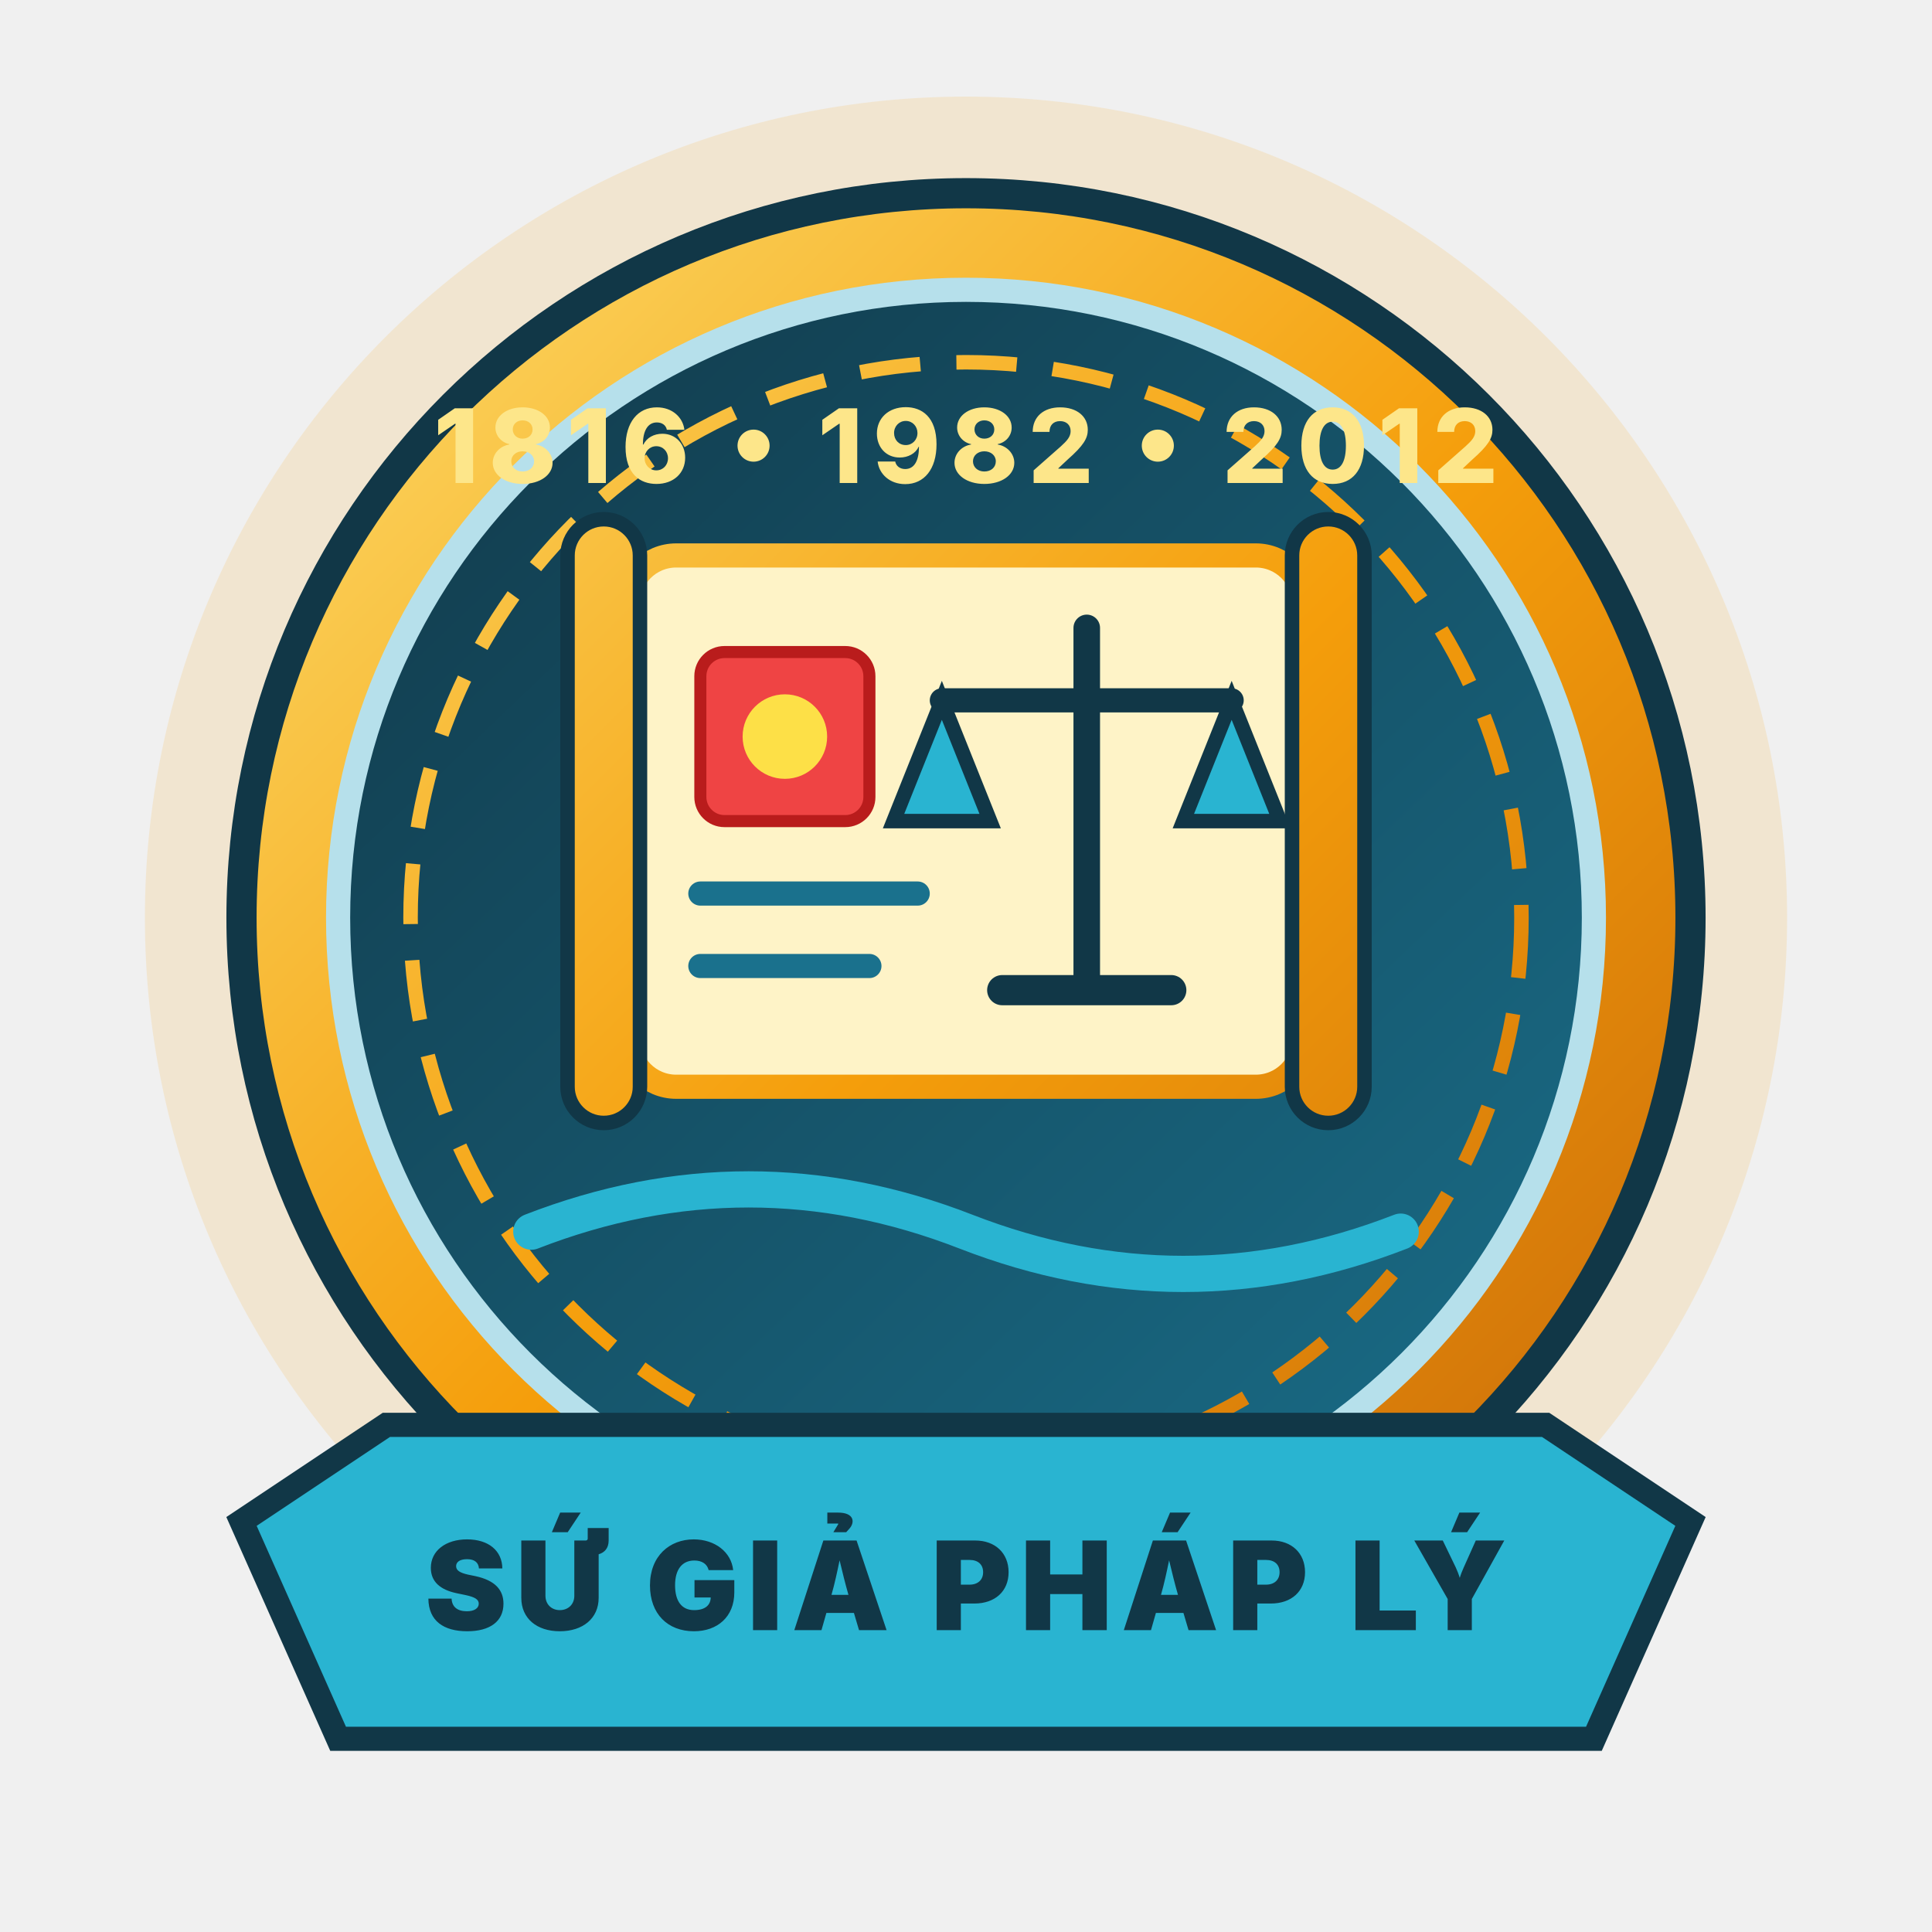
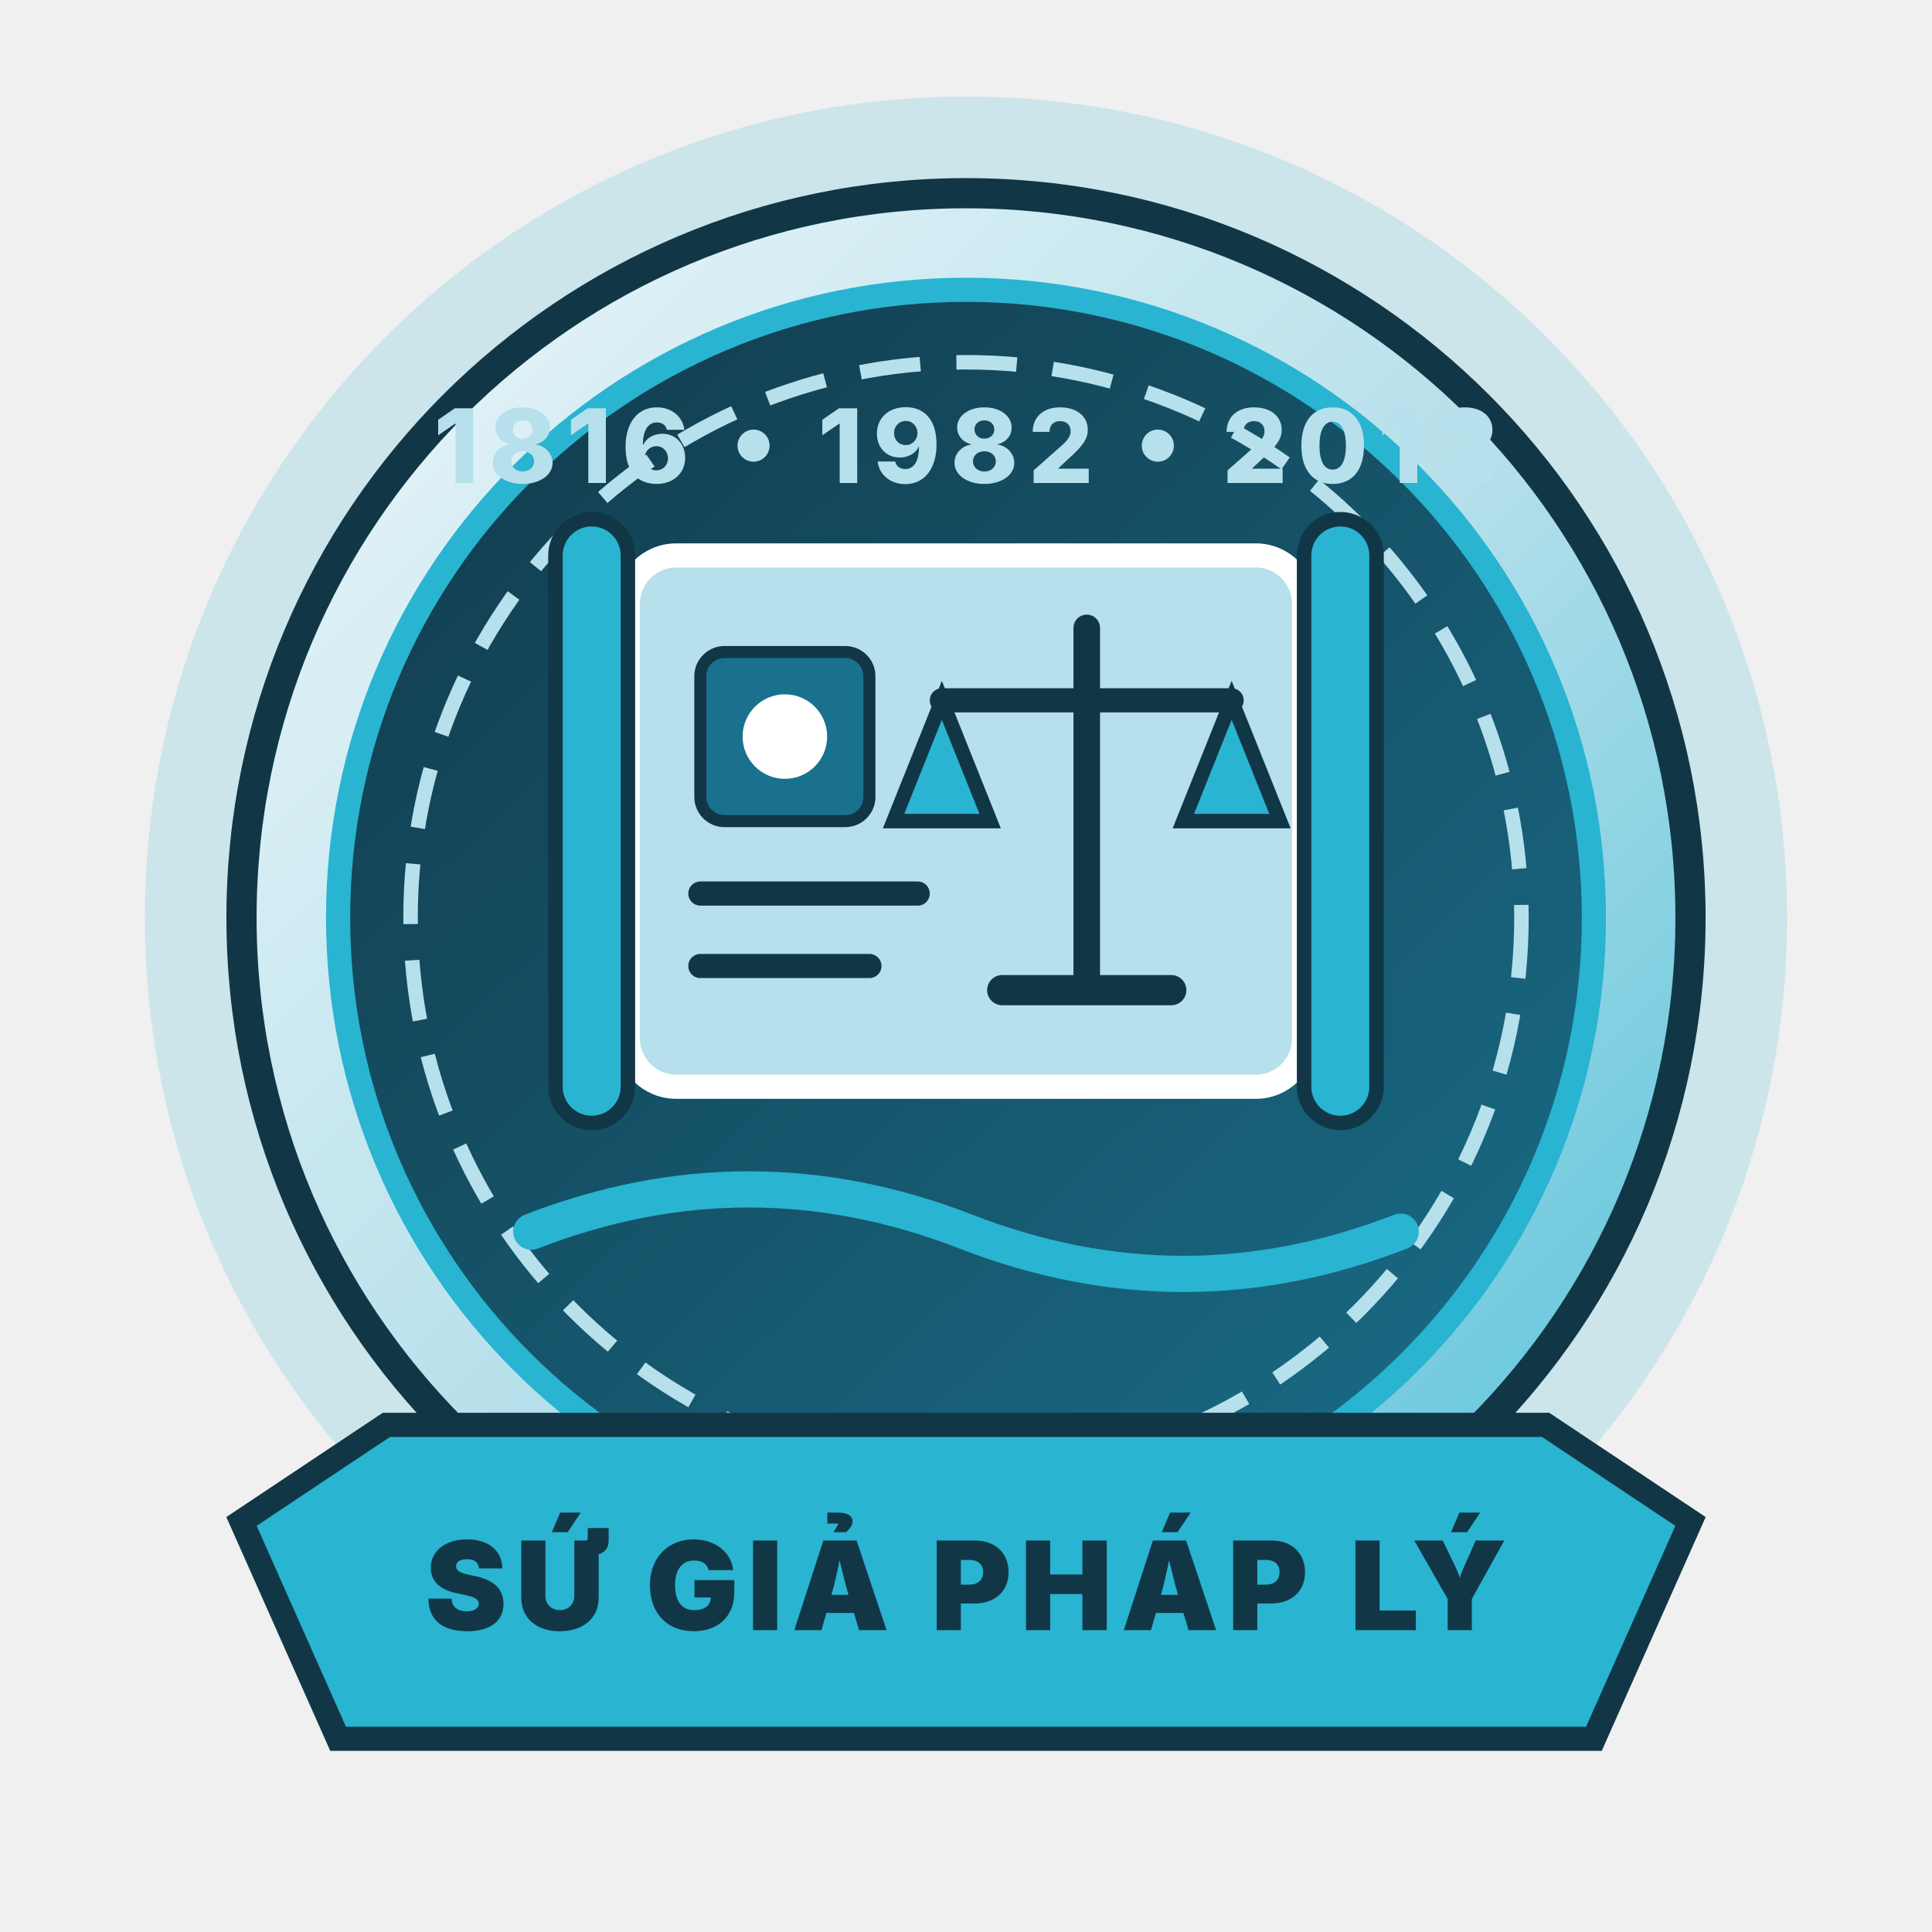
<svg xmlns="http://www.w3.org/2000/svg" viewBox="0 0 160 160" fill="none">
  <defs>
-     <linearGradient id="b3-gold" x1="0" y1="0" x2="160" y2="160" gradientUnits="userSpaceOnUse">
-       <stop offset="0%" stop-color="#FEF08A" />
-       <stop offset="50%" stop-color="#F59E0B" />
-       <stop offset="100%" stop-color="#B45309" />
+     <linearGradient id="b3-aqua" x1="0" y1="0" x2="160" y2="160" gradientUnits="userSpaceOnUse">
+       <stop offset="0%" stop-color="#FFFFFF" />
+       <stop offset="50%" stop-color="#B6E0EB" />
+       <stop offset="100%" stop-color="#29B4D1" />
    </linearGradient>
    <linearGradient id="b3-core" x1="25" y1="20" x2="135" y2="135" gradientUnits="userSpaceOnUse">
      <stop offset="0%" stop-color="#113747" />
      <stop offset="100%" stop-color="#1A718D" />
    </linearGradient>
  </defs>
-   <circle cx="80" cy="76" r="68" fill="#F59E0B" fill-opacity="0.14" />
-   <circle cx="80" cy="76" r="60" fill="url(#b3-gold)" stroke="#113747" stroke-width="2.5" />
-   <circle cx="80" cy="76" r="52" fill="url(#b3-core)" stroke="#B6E0EB" stroke-width="2" />
-   <circle cx="80" cy="76" r="46" fill="none" stroke="url(#b3-gold)" stroke-width="1.2" stroke-dasharray="5 3" />
-   <rect x="52" y="46" width="56" height="44" rx="4" fill="#FEF3C7" stroke="url(#b3-gold)" stroke-width="2" />
-   <rect x="47" y="43" width="6" height="50" rx="3" fill="url(#b3-gold)" stroke="#113747" stroke-width="1.2" />
-   <rect x="107" y="43" width="6" height="50" rx="3" fill="url(#b3-gold)" stroke="#113747" stroke-width="1.2" />
-   <rect x="58" y="54" width="14" height="14" rx="2" fill="#EF4444" stroke="#B91C1C" stroke-width="1" />
-   <circle cx="65" cy="61" r="3.5" fill="#FDE047" />
+   <circle cx="80" cy="76" r="68" fill="#29B4D1" fill-opacity="0.18" />
+   <circle cx="80" cy="76" r="60" fill="url(#b3-aqua)" stroke="#113747" stroke-width="2.5" />
+   <circle cx="80" cy="76" r="52" fill="url(#b3-core)" stroke="#29B4D1" stroke-width="2" />
+   <circle cx="80" cy="76" r="46" fill="none" stroke="#B6E0EB" stroke-width="1.2" stroke-dasharray="5 3" />
+   <rect x="52" y="46" width="56" height="44" rx="4" fill="#B6E0EB" stroke="#FFFFFF" stroke-width="2" />
+   <rect x="46" y="43" width="6" height="50" rx="3" fill="#29B4D1" stroke="#113747" stroke-width="1.2" />
+   <rect x="108" y="43" width="6" height="50" rx="3" fill="#29B4D1" stroke="#113747" stroke-width="1.2" />
+   <rect x="58" y="54" width="14" height="14" rx="2" fill="#1A718D" stroke="#113747" stroke-width="1" />
+   <circle cx="65" cy="61" r="3.5" fill="#FFFFFF" />
  <line x1="90" y1="52" x2="90" y2="82" stroke="#113747" stroke-width="2.2" stroke-linecap="round" />
  <line x1="78" y1="58" x2="102" y2="58" stroke="#113747" stroke-width="2" stroke-linecap="round" />
  <path d="M78 58 L74 68 H82 Z" fill="#29B4D1" stroke="#113747" stroke-width="1.2" />
  <path d="M102 58 L98 68 H106 Z" fill="#29B4D1" stroke="#113747" stroke-width="1.2" />
  <path d="M83 82 H97" stroke="#113747" stroke-width="2.5" stroke-linecap="round" />
-   <line x1="58" y1="74" x2="76" y2="74" stroke="#1A718D" stroke-width="2" stroke-linecap="round" />
-   <line x1="58" y1="80" x2="72" y2="80" stroke="#1A718D" stroke-width="2" stroke-linecap="round" />
+   <line x1="58" y1="74" x2="76" y2="74" stroke="#113747" stroke-width="2" stroke-linecap="round" />
+   <line x1="58" y1="80" x2="72" y2="80" stroke="#113747" stroke-width="2" stroke-linecap="round" />
  <path d="M44 102 Q62 95 80 102 T116 102" fill="none" stroke="#29B4D1" stroke-width="3" stroke-linecap="round" />
-   <text x="80" y="40" text-anchor="middle" fill="#FDE68A" font-family="Inter, Segoe UI, sans-serif" font-size="8.5" font-weight="800" letter-spacing="0.8">1816 • 1982 • 2012</text>
+   <text x="80" y="40" text-anchor="middle" fill="#B6E0EB" font-family="Inter, Segoe UI, sans-serif" font-size="8.5" font-weight="800" letter-spacing="0.8">1816 • 1982 • 2012</text>
  <path d="M20 126 L32 118 H128 L140 126 L132 144 H28 Z" fill="#29B4D1" stroke="#113747" stroke-width="2" />
  <text x="80" y="135" text-anchor="middle" fill="#113747" font-family="Inter, Segoe UI, sans-serif" font-size="10.2" font-weight="900" letter-spacing="0.7">SỨ GIẢ PHÁP LÝ</text>
</svg>
